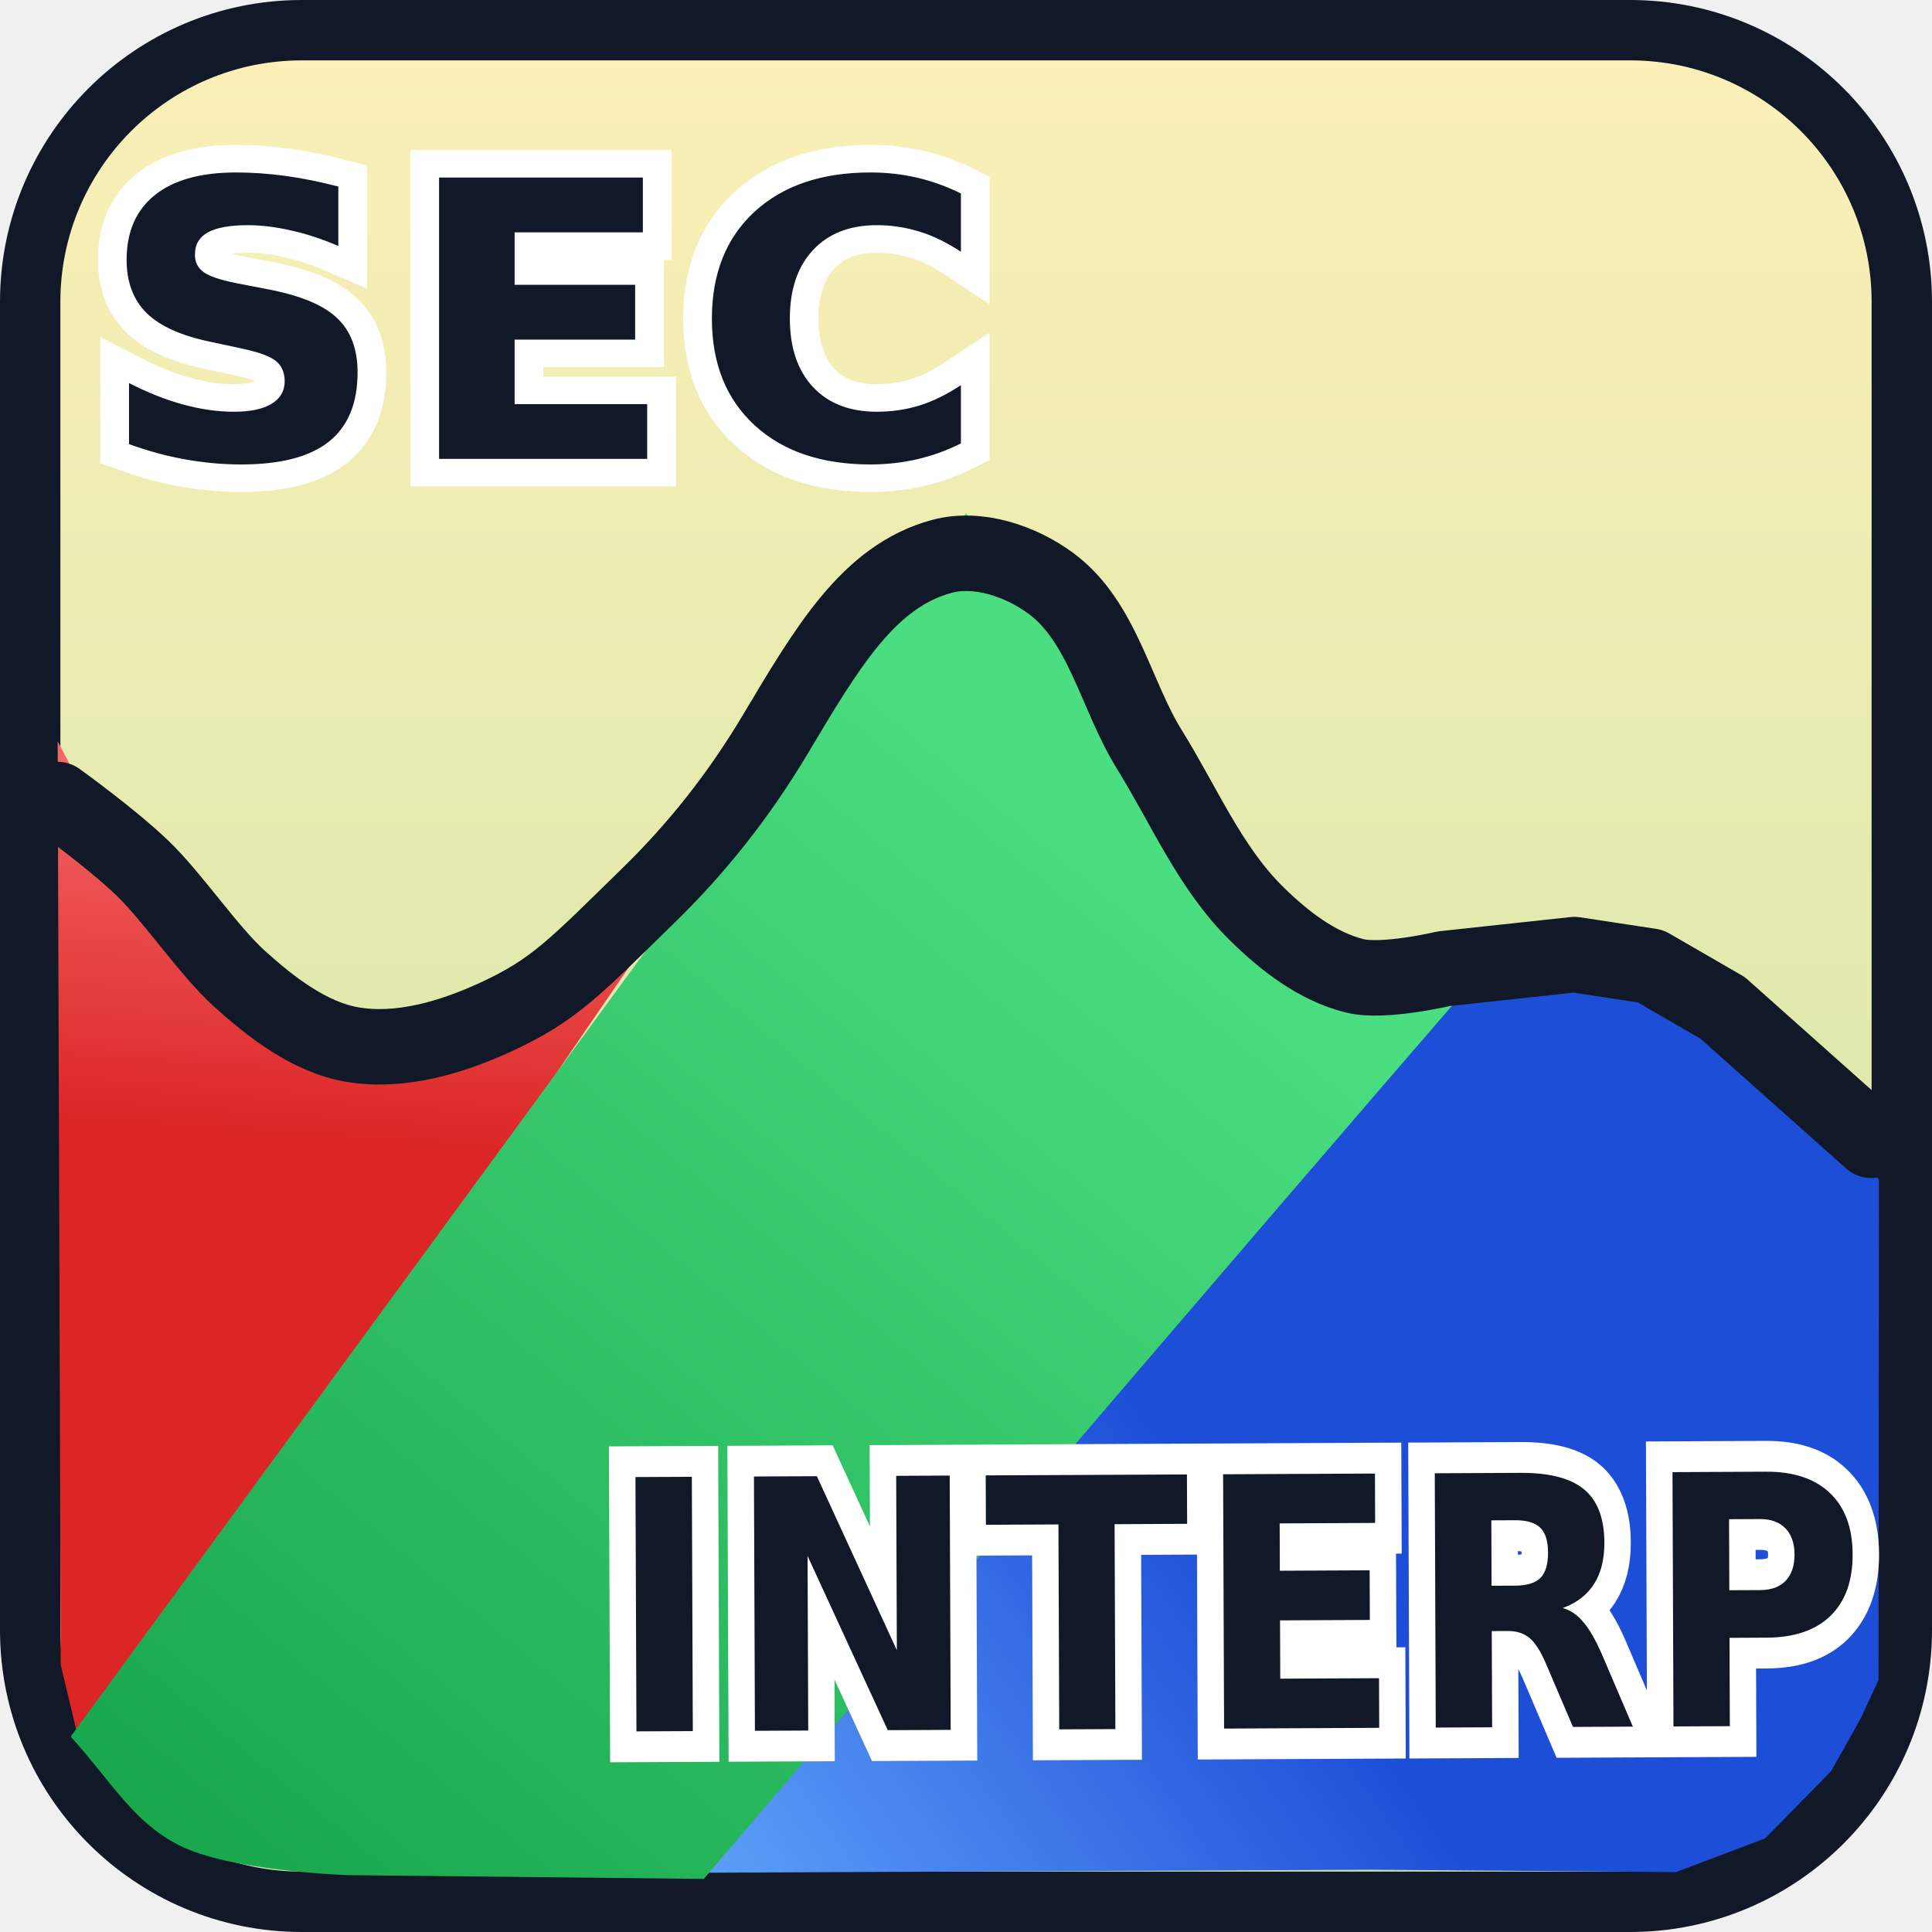
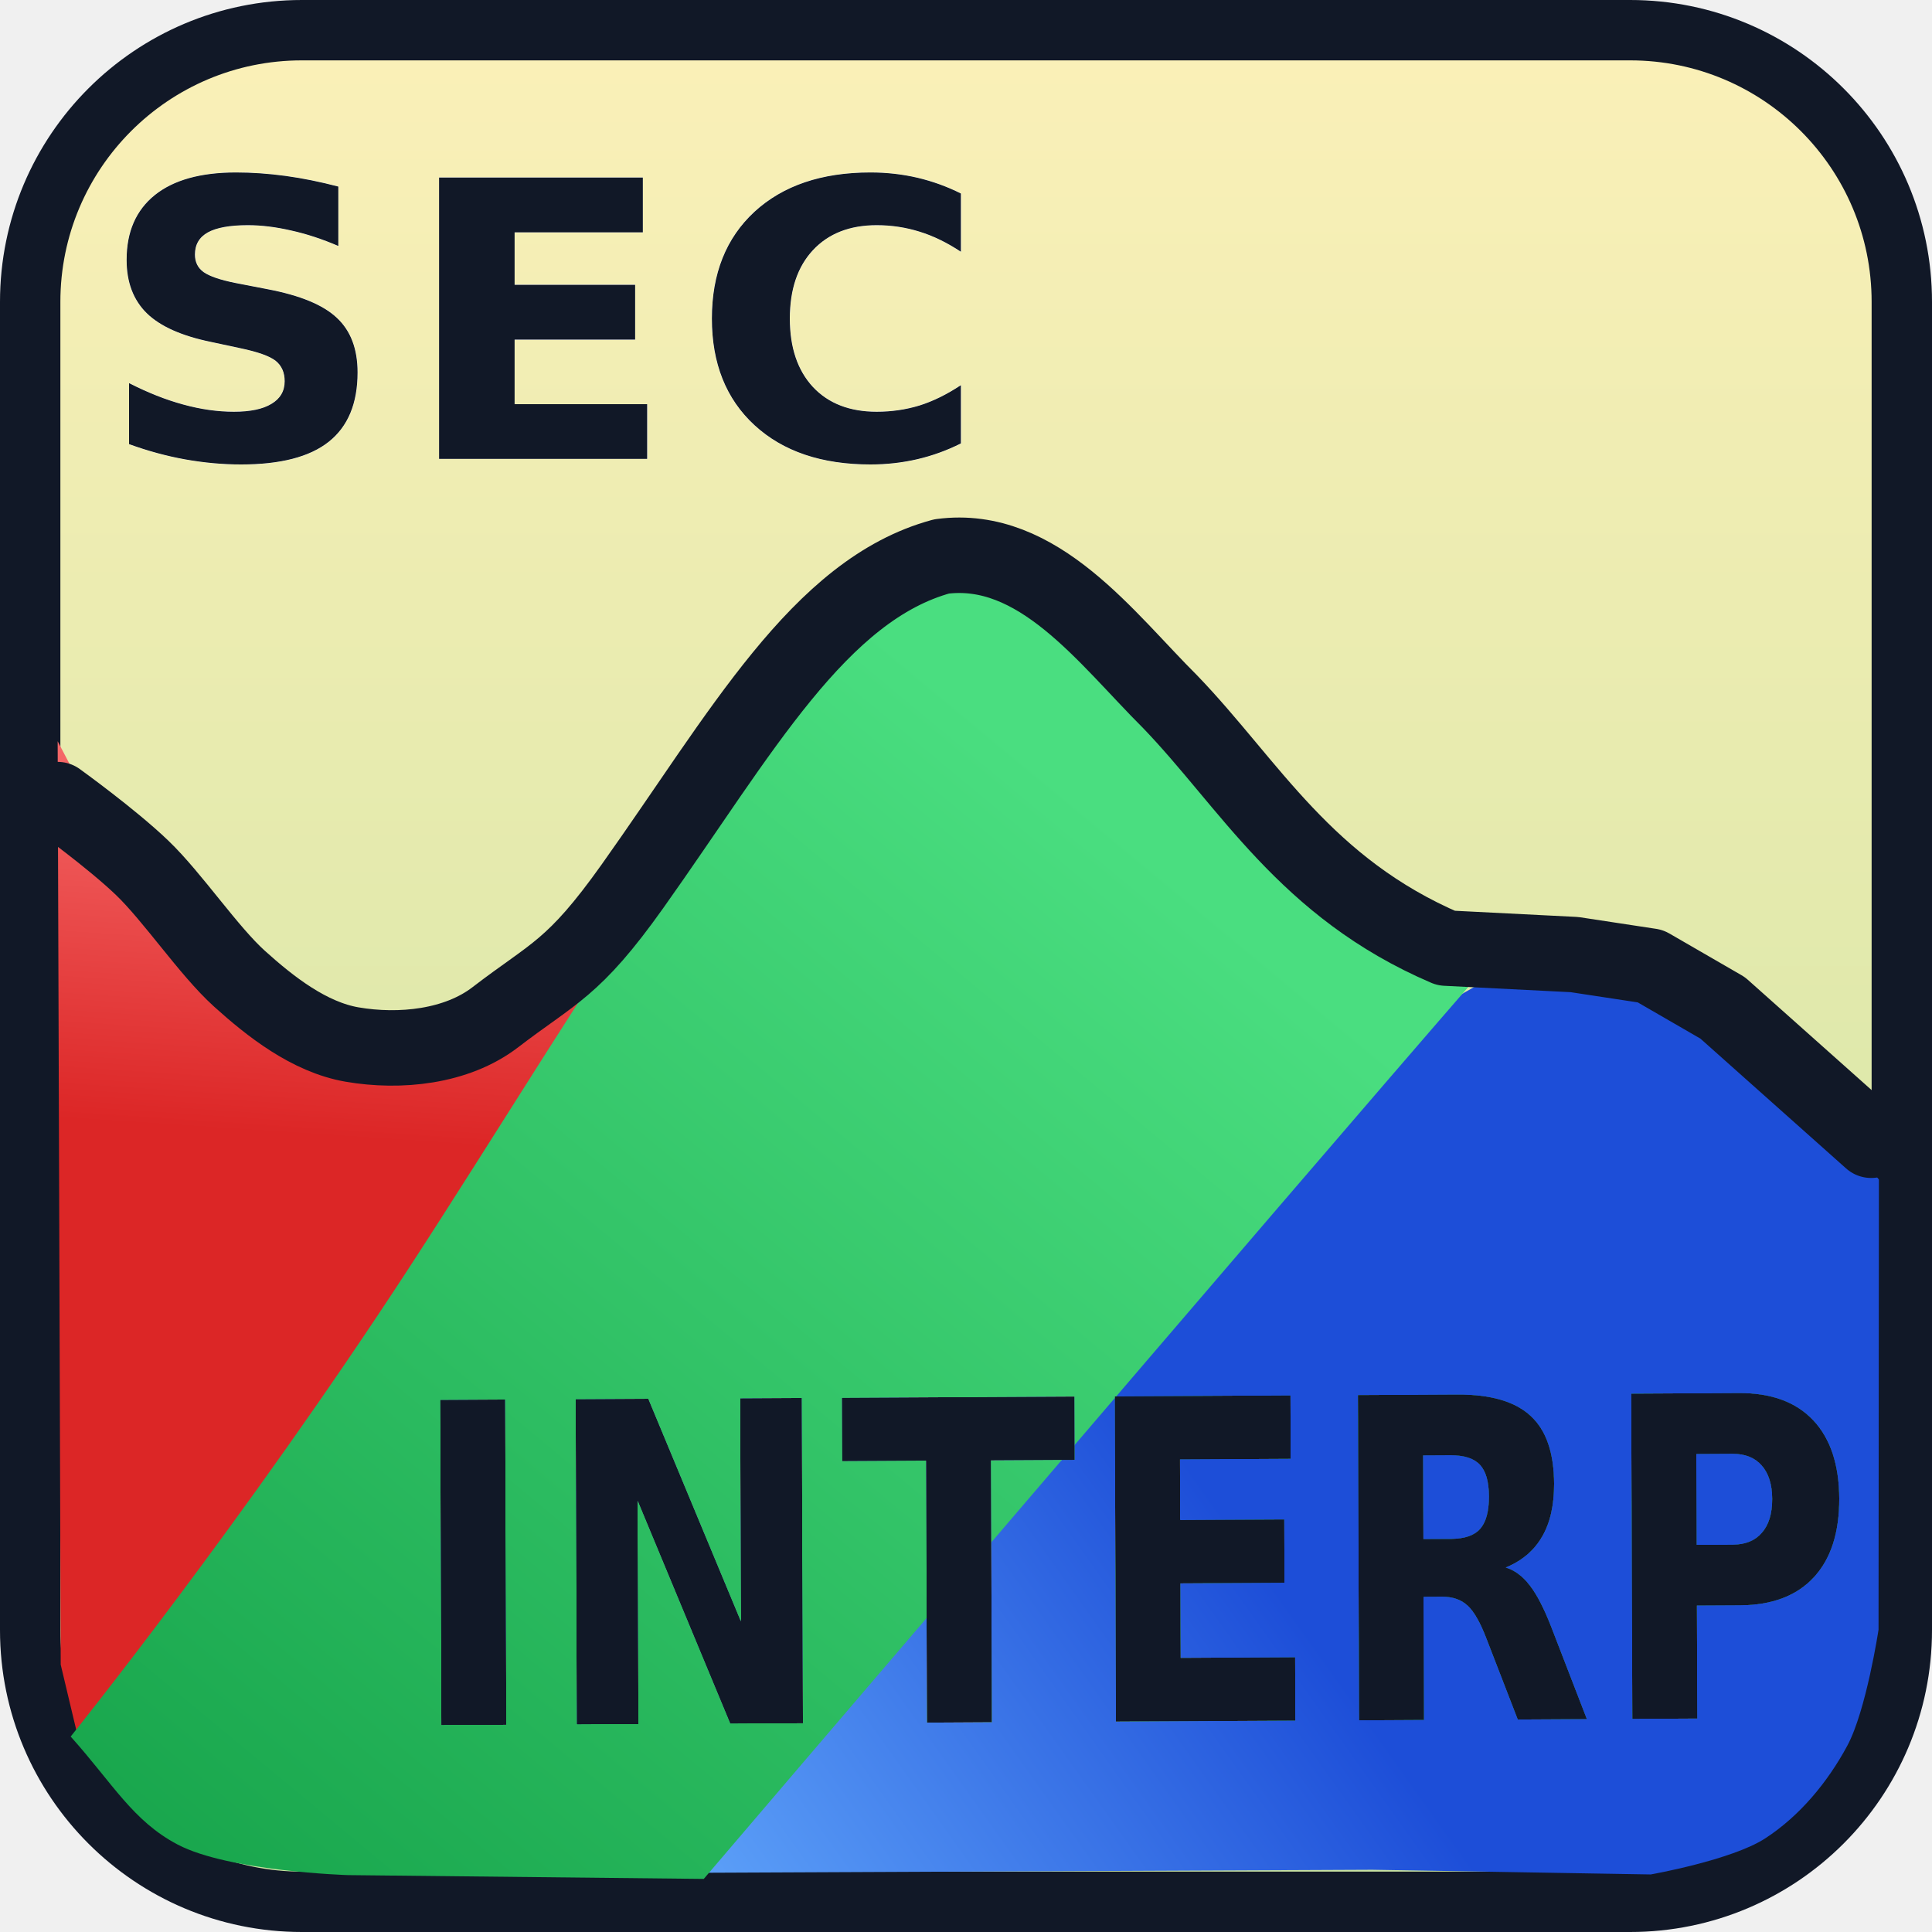
<svg xmlns="http://www.w3.org/2000/svg" width="128" height="128" viewBox="0 0 128 128" role="img" aria-labelledby="title desc" version="1.1" id="svg18">
  <defs id="defs8">
    <linearGradient id="sky" x1="0" y1="0" x2="0" y2="1">
      <stop offset="0" stop-color="#FBF0B8" id="stop1" />
      <stop offset="1" stop-color="#C9E3A1" id="stop2" />
    </linearGradient>
    <linearGradient id="red" x1="2.39" y1="38.486" x2="1.303" y2="61.897" gradientTransform="scale(0.83666,1.195229)" gradientUnits="userSpaceOnUse">
      <stop offset="0" stop-color="#F87171" id="stop3" />
      <stop offset="1" stop-color="#DC2626" id="stop4" />
    </linearGradient>
    <linearGradient id="green" x1="63.454" y1="41.771" x2="4.899" y2="119.117" gradientTransform="scale(0.9557235,1.046328)" gradientUnits="userSpaceOnUse">
      <stop offset="0" stop-color="#4ADE80" id="stop5" />
      <stop offset="1" stop-color="#16A34A" id="stop6" />
    </linearGradient>
    <linearGradient id="blue" x1="47.671" y1="124.853" x2="83.819" y2="97.467" gradientTransform="scale(0.9691726,1.031808)" gradientUnits="userSpaceOnUse">
      <stop offset="0" stop-color="#60A5FA" id="stop7" />
      <stop offset="1" stop-color="#1D4ED8" id="stop8" />
    </linearGradient>
    <clipPath id="frame">
      <rect x="2" y="2" width="124" height="124" rx="18" id="rect8" />
    </clipPath>
  </defs>
  <rect x="2" y="2" width="124" height="124" rx="18" fill="url(#sky)" stroke="#111827" stroke-width="4" id="rect9" />
  <g clip-path="url(#frame)" id="g17">
    <path d="M 11.1,62.986 23.479,68.294 42.227,63.261 25.223,88.085 12.678,106.464 5.164,115.084 4.022,110.285 3.82,49.109 Z" fill="url(#red)" id="path9" style="fill:url(#red)" />
-     <path d="m 78,84 c 0,0 15.585,-20.82 26.938,-20.844 8.212,-0.017 19.545,14.995 19.545,14.995 l -0.025,33.157 -1.188,2.558 -1.946,3.466 -4.378,4.466 -5.912,2.235 -20.124,-0.159 -44.102,0.198 z" fill="url(#blue)" id="path10" style="fill:url(#blue)" />
-     <path d="M 4.682,115.052 64,34 l 6.957,8.514 c 0,0 7.437,11.929 15.372,18.342 4.833,3.906 11.951,3.381 11.604,3.779 C 84.805,79.731 46.626,124.483 46.626,124.483 l -23.574,-0.252 c 0,0 -7.898,-0.246 -11.279,-2.023 -2.973,-1.562 -4.299,-4.044 -7.09,-7.156 z" fill="url(#green)" id="path11" style="fill:url(#green)" />
+     <path d="m 78,84 c 0,0 15.585,-20.82 26.938,-20.844 8.212,-0.017 19.545,14.995 19.545,14.995 l -0.025,29.821 c 0,0 -0.813,5.355 -2.073,7.693 -1.297,2.406 -3.147,4.648 -5.44,6.135 -2.223,1.441 -7.58,2.387 -7.58,2.387 l -18.456,-0.31 -44.102,0.198 z" fill="url(#blue)" id="path10" style="fill:url(#blue)" />
+     <path d="m 4.682,115.052 c 0,0 11.468,-14.256 22.369,-30.979 11.844,-18.171 23.622,-39.201 35.129,-46.585 2.838,-1.821 8.777,5.026 8.777,5.026 0,0 3.49,5.348 12.491,10.152 8.17,4.361 14.832,11.57 14.485,11.969 C 84.805,79.731 46.626,124.483 46.626,124.483 l -23.574,-0.252 c 0,0 -7.898,-0.246 -11.279,-2.023 -2.973,-1.562 -4.299,-4.044 -7.09,-7.156 z" fill="url(#green)" id="path11" style="fill:url(#green)" />
    <g fill="none" stroke="#111827" stroke-width="5" stroke-linecap="round" stroke-linejoin="round" id="g14">
-       <path d="m 3.82,52.976 c 0,0 3.555,2.559 5.596,4.517 2.04,1.958 4.405,5.503 6.448,7.347 2.043,1.845 4.624,3.874 7.463,4.363 3.171,0.546 6.558,-0.463 9.482,-1.803 3.931,-1.802 5.31,-3.347 10.155,-8.075 3.172,-3.095 5.95,-6.565 8.408,-10.683 3.436,-5.756 6.171,-10.461 11.012,-11.777 2.408,-0.654 5.264,0.313 7.266,1.803 3.421,2.547 4.263,7.391 6.514,11.014 2.273,3.658 3.994,7.797 7.059,10.823 1.836,1.813 4.033,3.528 6.538,4.148 1.913,0.473 5.892,-0.473 5.892,-0.473 l 8.659,-0.935 5.036,0.766 4.783,2.766 9.84,8.768" id="path12" />
+       <path d="m 3.82,52.976 c 0,0 3.555,2.559 5.596,4.517 2.04,1.958 4.405,5.503 6.448,7.347 2.043,1.845 4.624,3.874 7.463,4.363 3.171,0.546 6.931,0.156 9.482,-1.803 3.878,-2.979 5.17,-3.165 9.093,-8.682 7.198,-10.124 12.364,-19.647 20.481,-21.853 6.409,-0.845 10.926,5.438 15.145,9.632 5.265,5.468 8.949,12.324 18.276,16.317 l 8.508,0.43 5.036,0.766 4.783,2.766 9.84,8.768" id="path12" />
    </g>
  </g>
  <g font-family="DejaVu Sans, Arial, Helvetica, sans-serif" font-weight="700" fill="#111827" stroke="#FFFFFF" paint-order="stroke" id="g18">
-     <text x="6.347" y="31.017" font-size="26.072px" stroke-width="3.725" letter-spacing="1" id="text17" transform="scale(1.020133,0.9802641)">SEC</text>
-     <text x="43.068" y="106.455" font-size="21.428px" stroke-width="3.781" letter-spacing="0.5" id="text18" transform="matrix(0.9264541,-0.00440516,0.00416073,1.079365,0,0)">INTERP</text>
+     <text x="6.347" y="31.017" font-size="26.072px" stroke-width="3.725" letter-spacing="1" id="text17" transform="scale(1.020122,0.980275)" style="display:inline;mix-blend-mode:darken">SEC</text>
+     <text x="30.351" y="100.809" font-size="26.04px" stroke-width="4.595" letter-spacing="0.5" id="text18" transform="matrix(0.8807935,-0.00463352,0.00395567,1.135319,0,0)" style="mix-blend-mode:darken">INTERP</text>
  </g>
</svg>
